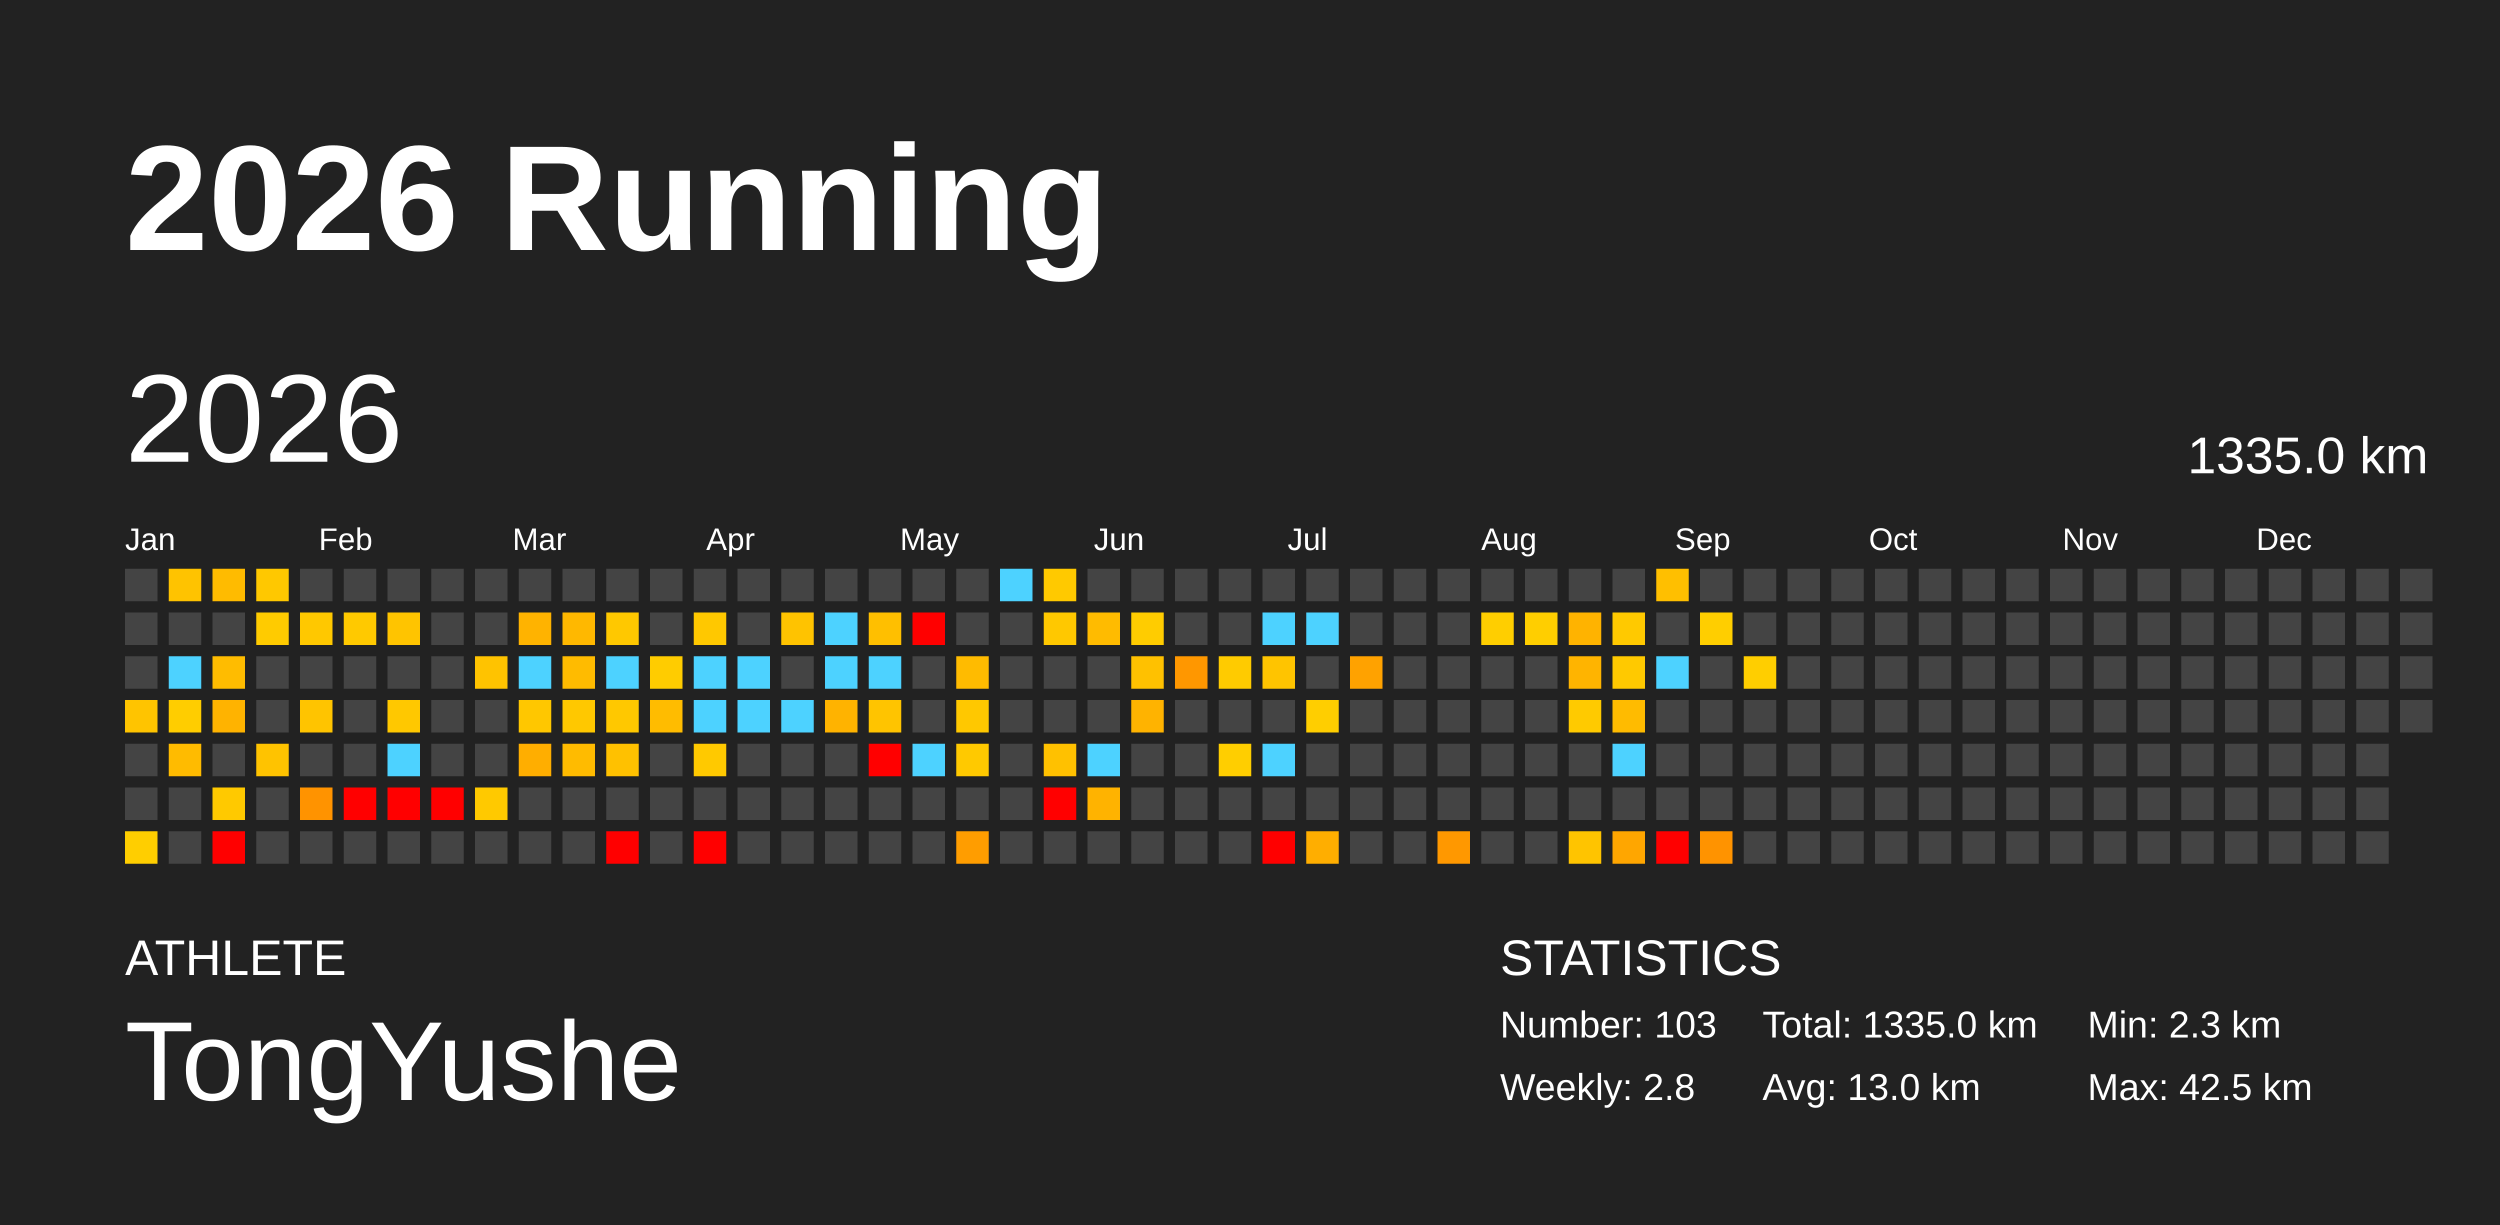
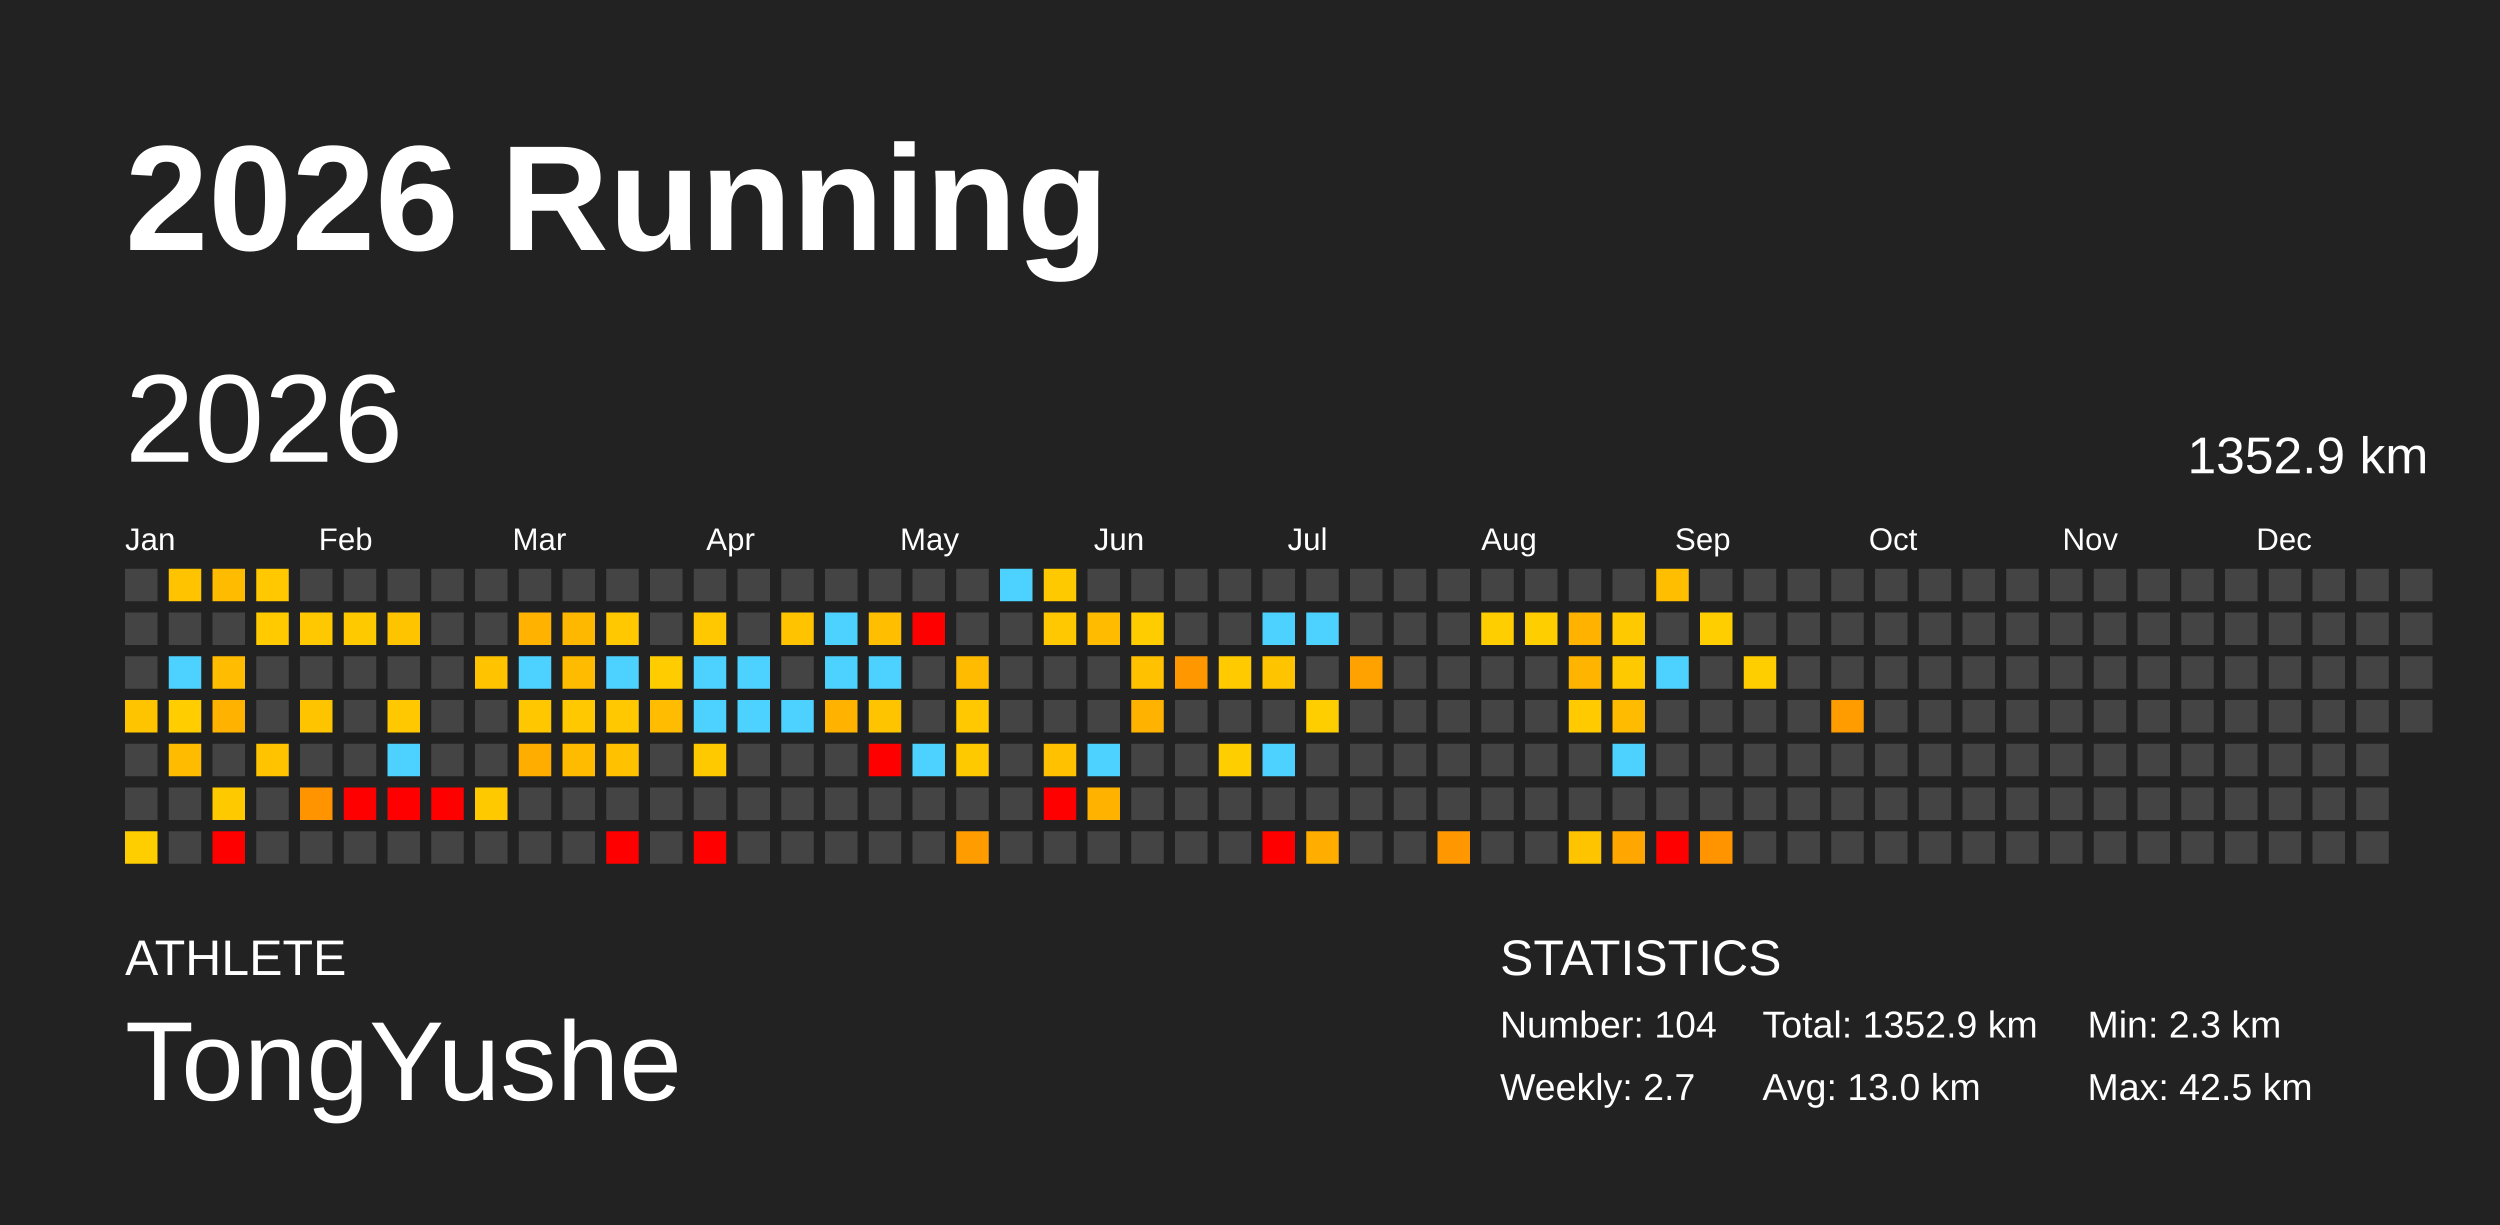
<svg xmlns="http://www.w3.org/2000/svg" baseProfile="full" height="98mm" version="1.1" viewBox="0,0,200,98" width="200mm">
  <defs />
  <rect fill="#222222" height="98" width="200" x="0" y="0" />
  <text fill="#FFFFFF" style="font-size:12px; font-family:Arial; font-weight:bold;" x="10" y="20">2026 Running</text>
  <text fill="#FFFFFF" style="font-size:4px; font-family:Arial" x="10" y="78">ATHLETE</text>
  <text fill="#FFFFFF" style="font-size:9px; font-family:Arial" x="10" y="88">TongYushe</text>
  <text fill="#FFFFFF" style="font-size:4px; font-family:Arial" x="120" y="78">STATISTICS</text>
-   <text fill="#FFFFFF" style="font-size:3px; font-family:Arial" x="120" y="83">Number: 103</text>
-   <text fill="#FFFFFF" style="font-size:3px; font-family:Arial" x="120" y="88">Weekly: 2.8</text>
-   <text fill="#FFFFFF" style="font-size:3px; font-family:Arial" x="141" y="83">Total: 1335.0 km</text>
+   <text fill="#FFFFFF" style="font-size:3px; font-family:Arial" x="120" y="83">Number: 104</text>
+   <text fill="#FFFFFF" style="font-size:3px; font-family:Arial" x="120" y="88">Weekly: 2.7</text>
+   <text fill="#FFFFFF" style="font-size:3px; font-family:Arial" x="141" y="83">Total: 1352.9 km</text>
  <text fill="#FFFFFF" style="font-size:3px; font-family:Arial" x="141" y="88">Avg: 13.0 km</text>
  <text fill="#FFFFFF" style="font-size:3px; font-family:Arial" x="167" y="83">Min: 2.3 km</text>
  <text fill="#FFFFFF" style="font-size:3px; font-family:Arial" x="167" y="88">Max: 42.5 km</text>
  <text dominant-baseline="hanging" fill="#FFFFFF" style="font-size:10.0px; font-family:Arial;" x="10" y="30">2026</text>
-   <text dominant-baseline="hanging" fill="#FFFFFF" style="font-size:4.125px; font-family:Arial;" x="175" y="35">1335.0 km</text>
+   <text dominant-baseline="hanging" fill="#FFFFFF" style="font-size:4.125px; font-family:Arial;" x="175" y="35">1352.9 km</text>
  <text fill="#FFFFFF" style="font-size:2.5px; font-family:Arial" x="10.0" y="44">Jan</text>
  <text fill="#FFFFFF" style="font-size:2.5px; font-family:Arial" x="25.5" y="44">Feb</text>
  <text fill="#FFFFFF" style="font-size:2.5px; font-family:Arial" x="41.0" y="44">Mar</text>
  <text fill="#FFFFFF" style="font-size:2.5px; font-family:Arial" x="56.5" y="44">Apr</text>
  <text fill="#FFFFFF" style="font-size:2.5px; font-family:Arial" x="72.0" y="44">May</text>
  <text fill="#FFFFFF" style="font-size:2.5px; font-family:Arial" x="87.5" y="44">Jun</text>
  <text fill="#FFFFFF" style="font-size:2.5px; font-family:Arial" x="103.0" y="44">Jul</text>
  <text fill="#FFFFFF" style="font-size:2.5px; font-family:Arial" x="118.5" y="44">Aug</text>
  <text fill="#FFFFFF" style="font-size:2.5px; font-family:Arial" x="134.0" y="44">Sep</text>
  <text fill="#FFFFFF" style="font-size:2.5px; font-family:Arial" x="149.5" y="44">Oct</text>
  <text fill="#FFFFFF" style="font-size:2.5px; font-family:Arial" x="165.0" y="44">Nov</text>
  <text fill="#FFFFFF" style="font-size:2.5px; font-family:Arial" x="180.5" y="44">Dec</text>
  <rect fill="#444444" height="2.6" width="2.6" x="10.0" y="45.5" />
  <rect fill="#444444" height="2.6" width="2.6" x="10.0" y="49.0" />
  <rect fill="#444444" height="2.6" width="2.6" x="10.0" y="52.5" />
  <rect fill="#ffc400" height="2.6" width="2.6" x="10.0" y="56.0" />
  <rect fill="#444444" height="2.6" width="2.6" x="10.0" y="59.5" />
  <rect fill="#444444" height="2.6" width="2.6" x="10.0" y="63.0" />
  <rect fill="#ffce00" height="2.6" width="2.6" x="10.0" y="66.5" />
  <rect fill="#ffc300" height="2.6" width="2.6" x="13.5" y="45.5" />
  <rect fill="#444444" height="2.6" width="2.6" x="13.5" y="49.0" />
  <rect fill="#4dd2ff" height="2.6" width="2.6" x="13.5" y="52.5" />
  <rect fill="#ffcd00" height="2.6" width="2.6" x="13.5" y="56.0" />
  <rect fill="#ffbb00" height="2.6" width="2.6" x="13.5" y="59.5" />
  <rect fill="#444444" height="2.6" width="2.6" x="13.5" y="63.0" />
  <rect fill="#444444" height="2.6" width="2.6" x="13.5" y="66.5" />
  <rect fill="#ffbb00" height="2.6" width="2.6" x="17.0" y="45.5" />
  <rect fill="#444444" height="2.6" width="2.6" x="17.0" y="49.0" />
  <rect fill="#ffbc00" height="2.6" width="2.6" x="17.0" y="52.5" />
  <rect fill="#ffb300" height="2.6" width="2.6" x="17.0" y="56.0" />
  <rect fill="#444444" height="2.6" width="2.6" x="17.0" y="59.5" />
  <rect fill="#ffc900" height="2.6" width="2.6" x="17.0" y="63.0" />
  <rect fill="red" height="2.6" width="2.6" x="17.0" y="66.5" />
  <rect fill="#ffc800" height="2.6" width="2.6" x="20.5" y="45.5" />
  <rect fill="#ffcb00" height="2.6" width="2.6" x="20.5" y="49.0" />
  <rect fill="#444444" height="2.6" width="2.6" x="20.5" y="52.5" />
  <rect fill="#444444" height="2.6" width="2.6" x="20.5" y="56.0" />
  <rect fill="#ffc300" height="2.6" width="2.6" x="20.5" y="59.5" />
  <rect fill="#444444" height="2.6" width="2.6" x="20.5" y="63.0" />
  <rect fill="#444444" height="2.6" width="2.6" x="20.5" y="66.5" />
  <rect fill="#444444" height="2.6" width="2.6" x="24.0" y="45.5" />
  <rect fill="#ffc800" height="2.6" width="2.6" x="24.0" y="49.0" />
  <rect fill="#444444" height="2.6" width="2.6" x="24.0" y="52.5" />
  <rect fill="#ffc400" height="2.6" width="2.6" x="24.0" y="56.0" />
  <rect fill="#444444" height="2.6" width="2.6" x="24.0" y="59.5" />
  <rect fill="#ff9300" height="2.6" width="2.6" x="24.0" y="63.0" />
  <rect fill="#444444" height="2.6" width="2.6" x="24.0" y="66.5" />
  <rect fill="#444444" height="2.6" width="2.6" x="27.5" y="45.5" />
  <rect fill="#ffc900" height="2.6" width="2.6" x="27.5" y="49.0" />
  <rect fill="#444444" height="2.6" width="2.6" x="27.5" y="52.5" />
  <rect fill="#444444" height="2.6" width="2.6" x="27.5" y="56.0" />
  <rect fill="#444444" height="2.6" width="2.6" x="27.5" y="59.5" />
  <rect fill="red" height="2.6" width="2.6" x="27.5" y="63.0" />
  <rect fill="#444444" height="2.6" width="2.6" x="27.5" y="66.5" />
  <rect fill="#444444" height="2.6" width="2.6" x="31.0" y="45.5" />
  <rect fill="#ffc400" height="2.6" width="2.6" x="31.0" y="49.0" />
  <rect fill="#444444" height="2.6" width="2.6" x="31.0" y="52.5" />
  <rect fill="#ffc800" height="2.6" width="2.6" x="31.0" y="56.0" />
  <rect fill="#4dd2ff" height="2.6" width="2.6" x="31.0" y="59.5" />
  <rect fill="red" height="2.6" width="2.6" x="31.0" y="63.0" />
  <rect fill="#444444" height="2.6" width="2.6" x="31.0" y="66.5" />
  <rect fill="#444444" height="2.6" width="2.6" x="34.5" y="45.5" />
  <rect fill="#444444" height="2.6" width="2.6" x="34.5" y="49.0" />
  <rect fill="#444444" height="2.6" width="2.6" x="34.5" y="52.5" />
  <rect fill="#444444" height="2.6" width="2.6" x="34.5" y="56.0" />
  <rect fill="#444444" height="2.6" width="2.6" x="34.5" y="59.5" />
  <rect fill="red" height="2.6" width="2.6" x="34.5" y="63.0" />
  <rect fill="#444444" height="2.6" width="2.6" x="34.5" y="66.5" />
  <rect fill="#444444" height="2.6" width="2.6" x="38.0" y="45.5" />
  <rect fill="#444444" height="2.6" width="2.6" x="38.0" y="49.0" />
  <rect fill="#ffc300" height="2.6" width="2.6" x="38.0" y="52.5" />
  <rect fill="#444444" height="2.6" width="2.6" x="38.0" y="56.0" />
  <rect fill="#444444" height="2.6" width="2.6" x="38.0" y="59.5" />
  <rect fill="#ffc900" height="2.6" width="2.6" x="38.0" y="63.0" />
  <rect fill="#444444" height="2.6" width="2.6" x="38.0" y="66.5" />
  <rect fill="#444444" height="2.6" width="2.6" x="41.5" y="45.5" />
  <rect fill="#ffb300" height="2.6" width="2.6" x="41.5" y="49.0" />
  <rect fill="#4dd2ff" height="2.6" width="2.6" x="41.5" y="52.5" />
  <rect fill="#ffc700" height="2.6" width="2.6" x="41.5" y="56.0" />
  <rect fill="#ffae00" height="2.6" width="2.6" x="41.5" y="59.5" />
  <rect fill="#444444" height="2.6" width="2.6" x="41.5" y="63.0" />
  <rect fill="#444444" height="2.6" width="2.6" x="41.5" y="66.5" />
  <rect fill="#444444" height="2.6" width="2.6" x="45.0" y="45.5" />
  <rect fill="#ffb800" height="2.6" width="2.6" x="45.0" y="49.0" />
  <rect fill="#ffbb00" height="2.6" width="2.6" x="45.0" y="52.5" />
  <rect fill="#ffc800" height="2.6" width="2.6" x="45.0" y="56.0" />
  <rect fill="#ffbb00" height="2.6" width="2.6" x="45.0" y="59.5" />
  <rect fill="#444444" height="2.6" width="2.6" x="45.0" y="63.0" />
  <rect fill="#444444" height="2.6" width="2.6" x="45.0" y="66.5" />
  <rect fill="#444444" height="2.6" width="2.6" x="48.5" y="45.5" />
  <rect fill="#ffc800" height="2.6" width="2.6" x="48.5" y="49.0" />
  <rect fill="#4dd2ff" height="2.6" width="2.6" x="48.5" y="52.5" />
  <rect fill="#ffc800" height="2.6" width="2.6" x="48.5" y="56.0" />
  <rect fill="#ffc100" height="2.6" width="2.6" x="48.5" y="59.5" />
  <rect fill="#444444" height="2.6" width="2.6" x="48.5" y="63.0" />
  <rect fill="red" height="2.6" width="2.6" x="48.5" y="66.5" />
  <rect fill="#444444" height="2.6" width="2.6" x="52.0" y="45.5" />
  <rect fill="#444444" height="2.6" width="2.6" x="52.0" y="49.0" />
  <rect fill="#ffcc00" height="2.6" width="2.6" x="52.0" y="52.5" />
  <rect fill="#ffbc00" height="2.6" width="2.6" x="52.0" y="56.0" />
  <rect fill="#444444" height="2.6" width="2.6" x="52.0" y="59.5" />
  <rect fill="#444444" height="2.6" width="2.6" x="52.0" y="63.0" />
  <rect fill="#444444" height="2.6" width="2.6" x="52.0" y="66.5" />
  <rect fill="#444444" height="2.6" width="2.6" x="55.5" y="45.5" />
  <rect fill="#ffc800" height="2.6" width="2.6" x="55.5" y="49.0" />
  <rect fill="#4dd2ff" height="2.6" width="2.6" x="55.5" y="52.5" />
  <rect fill="#4dd2ff" height="2.6" width="2.6" x="55.5" y="56.0" />
  <rect fill="#ffc900" height="2.6" width="2.6" x="55.5" y="59.5" />
  <rect fill="#444444" height="2.6" width="2.6" x="55.5" y="63.0" />
  <rect fill="red" height="2.6" width="2.6" x="55.5" y="66.5" />
  <rect fill="#444444" height="2.6" width="2.6" x="59.0" y="45.5" />
  <rect fill="#444444" height="2.6" width="2.6" x="59.0" y="49.0" />
  <rect fill="#4dd2ff" height="2.6" width="2.6" x="59.0" y="52.5" />
  <rect fill="#4dd2ff" height="2.6" width="2.6" x="59.0" y="56.0" />
  <rect fill="#444444" height="2.6" width="2.6" x="59.0" y="59.5" />
  <rect fill="#444444" height="2.6" width="2.6" x="59.0" y="63.0" />
  <rect fill="#444444" height="2.6" width="2.6" x="59.0" y="66.5" />
  <rect fill="#444444" height="2.6" width="2.6" x="62.5" y="45.5" />
  <rect fill="#ffc300" height="2.6" width="2.6" x="62.5" y="49.0" />
  <rect fill="#444444" height="2.6" width="2.6" x="62.5" y="52.5" />
  <rect fill="#4dd2ff" height="2.6" width="2.6" x="62.5" y="56.0" />
  <rect fill="#444444" height="2.6" width="2.6" x="62.5" y="59.5" />
  <rect fill="#444444" height="2.6" width="2.6" x="62.5" y="63.0" />
  <rect fill="#444444" height="2.6" width="2.6" x="62.5" y="66.5" />
  <rect fill="#444444" height="2.6" width="2.6" x="66.0" y="45.5" />
  <rect fill="#4dd2ff" height="2.6" width="2.6" x="66.0" y="49.0" />
  <rect fill="#4dd2ff" height="2.6" width="2.6" x="66.0" y="52.5" />
  <rect fill="#ffb300" height="2.6" width="2.6" x="66.0" y="56.0" />
  <rect fill="#444444" height="2.6" width="2.6" x="66.0" y="59.5" />
  <rect fill="#444444" height="2.6" width="2.6" x="66.0" y="63.0" />
  <rect fill="#444444" height="2.6" width="2.6" x="66.0" y="66.5" />
  <rect fill="#444444" height="2.6" width="2.6" x="69.5" y="45.5" />
  <rect fill="#ffbf00" height="2.6" width="2.6" x="69.5" y="49.0" />
  <rect fill="#4dd2ff" height="2.6" width="2.6" x="69.5" y="52.5" />
  <rect fill="#ffc400" height="2.6" width="2.6" x="69.5" y="56.0" />
  <rect fill="red" height="2.6" width="2.6" x="69.5" y="59.5" />
  <rect fill="#444444" height="2.6" width="2.6" x="69.5" y="63.0" />
  <rect fill="#444444" height="2.6" width="2.6" x="69.5" y="66.5" />
  <rect fill="#444444" height="2.6" width="2.6" x="73.0" y="45.5" />
  <rect fill="red" height="2.6" width="2.6" x="73.0" y="49.0" />
  <rect fill="#444444" height="2.6" width="2.6" x="73.0" y="52.5" />
  <rect fill="#444444" height="2.6" width="2.6" x="73.0" y="56.0" />
  <rect fill="#4dd2ff" height="2.6" width="2.6" x="73.0" y="59.5" />
  <rect fill="#444444" height="2.6" width="2.6" x="73.0" y="63.0" />
  <rect fill="#444444" height="2.6" width="2.6" x="73.0" y="66.5" />
  <rect fill="#444444" height="2.6" width="2.6" x="76.5" y="45.5" />
  <rect fill="#444444" height="2.6" width="2.6" x="76.5" y="49.0" />
  <rect fill="#ffbb00" height="2.6" width="2.6" x="76.5" y="52.5" />
  <rect fill="#ffc800" height="2.6" width="2.6" x="76.5" y="56.0" />
  <rect fill="#ffc900" height="2.6" width="2.6" x="76.5" y="59.5" />
  <rect fill="#444444" height="2.6" width="2.6" x="76.5" y="63.0" />
  <rect fill="#ff9d00" height="2.6" width="2.6" x="76.5" y="66.5" />
  <rect fill="#4dd2ff" height="2.6" width="2.6" x="80.0" y="45.5" />
  <rect fill="#444444" height="2.6" width="2.6" x="80.0" y="49.0" />
  <rect fill="#444444" height="2.6" width="2.6" x="80.0" y="52.5" />
  <rect fill="#444444" height="2.6" width="2.6" x="80.0" y="56.0" />
  <rect fill="#444444" height="2.6" width="2.6" x="80.0" y="59.5" />
  <rect fill="#444444" height="2.6" width="2.6" x="80.0" y="63.0" />
  <rect fill="#444444" height="2.6" width="2.6" x="80.0" y="66.5" />
  <rect fill="#ffc900" height="2.6" width="2.6" x="83.5" y="45.5" />
  <rect fill="#ffc800" height="2.6" width="2.6" x="83.5" y="49.0" />
  <rect fill="#444444" height="2.6" width="2.6" x="83.5" y="52.5" />
  <rect fill="#444444" height="2.6" width="2.6" x="83.5" y="56.0" />
  <rect fill="#ffc100" height="2.6" width="2.6" x="83.5" y="59.5" />
  <rect fill="red" height="2.6" width="2.6" x="83.5" y="63.0" />
  <rect fill="#444444" height="2.6" width="2.6" x="83.5" y="66.5" />
  <rect fill="#444444" height="2.6" width="2.6" x="87.0" y="45.5" />
  <rect fill="#ffbb00" height="2.6" width="2.6" x="87.0" y="49.0" />
  <rect fill="#444444" height="2.6" width="2.6" x="87.0" y="52.5" />
  <rect fill="#444444" height="2.6" width="2.6" x="87.0" y="56.0" />
  <rect fill="#4dd2ff" height="2.6" width="2.6" x="87.0" y="59.5" />
  <rect fill="#ffb300" height="2.6" width="2.6" x="87.0" y="63.0" />
  <rect fill="#444444" height="2.6" width="2.6" x="87.0" y="66.5" />
  <rect fill="#444444" height="2.6" width="2.6" x="90.5" y="45.5" />
  <rect fill="#ffcc00" height="2.6" width="2.6" x="90.5" y="49.0" />
  <rect fill="#ffc100" height="2.6" width="2.6" x="90.5" y="52.5" />
  <rect fill="#ffb300" height="2.6" width="2.6" x="90.5" y="56.0" />
  <rect fill="#444444" height="2.6" width="2.6" x="90.5" y="59.5" />
  <rect fill="#444444" height="2.6" width="2.6" x="90.5" y="63.0" />
  <rect fill="#444444" height="2.6" width="2.6" x="90.5" y="66.5" />
  <rect fill="#444444" height="2.6" width="2.6" x="94.0" y="45.5" />
  <rect fill="#444444" height="2.6" width="2.6" x="94.0" y="49.0" />
  <rect fill="#ff9700" height="2.6" width="2.6" x="94.0" y="52.5" />
  <rect fill="#444444" height="2.6" width="2.6" x="94.0" y="56.0" />
  <rect fill="#444444" height="2.6" width="2.6" x="94.0" y="59.5" />
  <rect fill="#444444" height="2.6" width="2.6" x="94.0" y="63.0" />
  <rect fill="#444444" height="2.6" width="2.6" x="94.0" y="66.5" />
  <rect fill="#444444" height="2.6" width="2.6" x="97.5" y="45.5" />
  <rect fill="#444444" height="2.6" width="2.6" x="97.5" y="49.0" />
  <rect fill="#ffcb00" height="2.6" width="2.6" x="97.5" y="52.5" />
  <rect fill="#444444" height="2.6" width="2.6" x="97.5" y="56.0" />
  <rect fill="#ffce00" height="2.6" width="2.6" x="97.5" y="59.5" />
  <rect fill="#444444" height="2.6" width="2.6" x="97.5" y="63.0" />
  <rect fill="#444444" height="2.6" width="2.6" x="97.5" y="66.5" />
  <rect fill="#444444" height="2.6" width="2.6" x="101.0" y="45.5" />
  <rect fill="#4dd2ff" height="2.6" width="2.6" x="101.0" y="49.0" />
  <rect fill="#ffc400" height="2.6" width="2.6" x="101.0" y="52.5" />
  <rect fill="#444444" height="2.6" width="2.6" x="101.0" y="56.0" />
  <rect fill="#4dd2ff" height="2.6" width="2.6" x="101.0" y="59.5" />
  <rect fill="#444444" height="2.6" width="2.6" x="101.0" y="63.0" />
  <rect fill="red" height="2.6" width="2.6" x="101.0" y="66.5" />
  <rect fill="#444444" height="2.6" width="2.6" x="104.5" y="45.5" />
  <rect fill="#4dd2ff" height="2.6" width="2.6" x="104.5" y="49.0" />
  <rect fill="#444444" height="2.6" width="2.6" x="104.5" y="52.5" />
  <rect fill="#ffce00" height="2.6" width="2.6" x="104.5" y="56.0" />
  <rect fill="#444444" height="2.6" width="2.6" x="104.5" y="59.5" />
  <rect fill="#444444" height="2.6" width="2.6" x="104.5" y="63.0" />
  <rect fill="#ffae00" height="2.6" width="2.6" x="104.5" y="66.5" />
  <rect fill="#444444" height="2.6" width="2.6" x="108.0" y="45.5" />
  <rect fill="#444444" height="2.6" width="2.6" x="108.0" y="49.0" />
  <rect fill="#ffa200" height="2.6" width="2.6" x="108.0" y="52.5" />
  <rect fill="#444444" height="2.6" width="2.6" x="108.0" y="56.0" />
  <rect fill="#444444" height="2.6" width="2.6" x="108.0" y="59.5" />
  <rect fill="#444444" height="2.6" width="2.6" x="108.0" y="63.0" />
  <rect fill="#444444" height="2.6" width="2.6" x="108.0" y="66.5" />
  <rect fill="#444444" height="2.6" width="2.6" x="111.5" y="45.5" />
  <rect fill="#444444" height="2.6" width="2.6" x="111.5" y="49.0" />
  <rect fill="#444444" height="2.6" width="2.6" x="111.5" y="52.5" />
  <rect fill="#444444" height="2.6" width="2.6" x="111.5" y="56.0" />
  <rect fill="#444444" height="2.6" width="2.6" x="111.5" y="59.5" />
  <rect fill="#444444" height="2.6" width="2.6" x="111.5" y="63.0" />
  <rect fill="#444444" height="2.6" width="2.6" x="111.5" y="66.5" />
  <rect fill="#444444" height="2.6" width="2.6" x="115.0" y="45.5" />
  <rect fill="#444444" height="2.6" width="2.6" x="115.0" y="49.0" />
  <rect fill="#444444" height="2.6" width="2.6" x="115.0" y="52.5" />
  <rect fill="#444444" height="2.6" width="2.6" x="115.0" y="56.0" />
  <rect fill="#444444" height="2.6" width="2.6" x="115.0" y="59.5" />
  <rect fill="#444444" height="2.6" width="2.6" x="115.0" y="63.0" />
  <rect fill="#ff9800" height="2.6" width="2.6" x="115.0" y="66.5" />
  <rect fill="#444444" height="2.6" width="2.6" x="118.5" y="45.5" />
  <rect fill="#ffce00" height="2.6" width="2.6" x="118.5" y="49.0" />
  <rect fill="#444444" height="2.6" width="2.6" x="118.5" y="52.5" />
  <rect fill="#444444" height="2.6" width="2.6" x="118.5" y="56.0" />
  <rect fill="#444444" height="2.6" width="2.6" x="118.5" y="59.5" />
  <rect fill="#444444" height="2.6" width="2.6" x="118.5" y="63.0" />
  <rect fill="#444444" height="2.6" width="2.6" x="118.5" y="66.5" />
  <rect fill="#444444" height="2.6" width="2.6" x="122.0" y="45.5" />
  <rect fill="#ffce00" height="2.6" width="2.6" x="122.0" y="49.0" />
  <rect fill="#444444" height="2.6" width="2.6" x="122.0" y="52.5" />
  <rect fill="#444444" height="2.6" width="2.6" x="122.0" y="56.0" />
  <rect fill="#444444" height="2.6" width="2.6" x="122.0" y="59.5" />
  <rect fill="#444444" height="2.6" width="2.6" x="122.0" y="63.0" />
  <rect fill="#444444" height="2.6" width="2.6" x="122.0" y="66.5" />
  <rect fill="#444444" height="2.6" width="2.6" x="125.5" y="45.5" />
  <rect fill="#ffb300" height="2.6" width="2.6" x="125.5" y="49.0" />
  <rect fill="#ffb400" height="2.6" width="2.6" x="125.5" y="52.5" />
  <rect fill="#ffca00" height="2.6" width="2.6" x="125.5" y="56.0" />
  <rect fill="#444444" height="2.6" width="2.6" x="125.5" y="59.5" />
  <rect fill="#444444" height="2.6" width="2.6" x="125.5" y="63.0" />
  <rect fill="#ffc400" height="2.6" width="2.6" x="125.5" y="66.5" />
  <rect fill="#444444" height="2.6" width="2.6" x="129.0" y="45.5" />
  <rect fill="#ffc900" height="2.6" width="2.6" x="129.0" y="49.0" />
  <rect fill="#ffc900" height="2.6" width="2.6" x="129.0" y="52.5" />
  <rect fill="#ffbb00" height="2.6" width="2.6" x="129.0" y="56.0" />
  <rect fill="#4dd2ff" height="2.6" width="2.6" x="129.0" y="59.5" />
  <rect fill="#444444" height="2.6" width="2.6" x="129.0" y="63.0" />
  <rect fill="#ffa600" height="2.6" width="2.6" x="129.0" y="66.5" />
  <rect fill="#ffbf00" height="2.6" width="2.6" x="132.5" y="45.5" />
  <rect fill="#444444" height="2.6" width="2.6" x="132.5" y="49.0" />
  <rect fill="#4dd2ff" height="2.6" width="2.6" x="132.5" y="52.5" />
  <rect fill="#444444" height="2.6" width="2.6" x="132.5" y="56.0" />
  <rect fill="#444444" height="2.6" width="2.6" x="132.5" y="59.5" />
  <rect fill="#444444" height="2.6" width="2.6" x="132.5" y="63.0" />
  <rect fill="red" height="2.6" width="2.6" x="132.5" y="66.5" />
  <rect fill="#444444" height="2.6" width="2.6" x="136.0" y="45.5" />
  <rect fill="#ffce00" height="2.6" width="2.6" x="136.0" y="49.0" />
  <rect fill="#444444" height="2.6" width="2.6" x="136.0" y="52.5" />
  <rect fill="#444444" height="2.6" width="2.6" x="136.0" y="56.0" />
  <rect fill="#444444" height="2.6" width="2.6" x="136.0" y="59.5" />
  <rect fill="#444444" height="2.6" width="2.6" x="136.0" y="63.0" />
  <rect fill="#ff9300" height="2.6" width="2.6" x="136.0" y="66.5" />
  <rect fill="#444444" height="2.6" width="2.6" x="139.5" y="45.5" />
  <rect fill="#444444" height="2.6" width="2.6" x="139.5" y="49.0" />
  <rect fill="#ffce00" height="2.6" width="2.6" x="139.5" y="52.5" />
  <rect fill="#444444" height="2.6" width="2.6" x="139.5" y="56.0" />
  <rect fill="#444444" height="2.6" width="2.6" x="139.5" y="59.5" />
  <rect fill="#444444" height="2.6" width="2.6" x="139.5" y="63.0" />
  <rect fill="#444444" height="2.6" width="2.6" x="139.5" y="66.5" />
  <rect fill="#444444" height="2.6" width="2.6" x="143.0" y="45.5" />
  <rect fill="#444444" height="2.6" width="2.6" x="143.0" y="49.0" />
  <rect fill="#444444" height="2.6" width="2.6" x="143.0" y="52.5" />
  <rect fill="#444444" height="2.6" width="2.6" x="143.0" y="56.0" />
  <rect fill="#444444" height="2.6" width="2.6" x="143.0" y="59.5" />
  <rect fill="#444444" height="2.6" width="2.6" x="143.0" y="63.0" />
  <rect fill="#444444" height="2.6" width="2.6" x="143.0" y="66.5" />
  <rect fill="#444444" height="2.6" width="2.6" x="146.5" y="45.5" />
  <rect fill="#444444" height="2.6" width="2.6" x="146.5" y="49.0" />
  <rect fill="#444444" height="2.6" width="2.6" x="146.5" y="52.5" />
-   <rect fill="#444444" height="2.6" width="2.6" x="146.5" y="56.0" />
+   <rect fill="#ff9c00" height="2.6" width="2.6" x="146.5" y="56.0" />
  <rect fill="#444444" height="2.6" width="2.6" x="146.5" y="59.5" />
  <rect fill="#444444" height="2.6" width="2.6" x="146.5" y="63.0" />
  <rect fill="#444444" height="2.6" width="2.6" x="146.5" y="66.5" />
  <rect fill="#444444" height="2.6" width="2.6" x="150.0" y="45.5" />
  <rect fill="#444444" height="2.6" width="2.6" x="150.0" y="49.0" />
  <rect fill="#444444" height="2.6" width="2.6" x="150.0" y="52.5" />
  <rect fill="#444444" height="2.6" width="2.6" x="150.0" y="56.0" />
  <rect fill="#444444" height="2.6" width="2.6" x="150.0" y="59.5" />
  <rect fill="#444444" height="2.6" width="2.6" x="150.0" y="63.0" />
  <rect fill="#444444" height="2.6" width="2.6" x="150.0" y="66.5" />
  <rect fill="#444444" height="2.6" width="2.6" x="153.5" y="45.5" />
  <rect fill="#444444" height="2.6" width="2.6" x="153.5" y="49.0" />
  <rect fill="#444444" height="2.6" width="2.6" x="153.5" y="52.5" />
  <rect fill="#444444" height="2.6" width="2.6" x="153.5" y="56.0" />
  <rect fill="#444444" height="2.6" width="2.6" x="153.5" y="59.5" />
  <rect fill="#444444" height="2.6" width="2.6" x="153.5" y="63.0" />
  <rect fill="#444444" height="2.6" width="2.6" x="153.5" y="66.5" />
  <rect fill="#444444" height="2.6" width="2.6" x="157.0" y="45.5" />
  <rect fill="#444444" height="2.6" width="2.6" x="157.0" y="49.0" />
  <rect fill="#444444" height="2.6" width="2.6" x="157.0" y="52.5" />
  <rect fill="#444444" height="2.6" width="2.6" x="157.0" y="56.0" />
  <rect fill="#444444" height="2.6" width="2.6" x="157.0" y="59.5" />
  <rect fill="#444444" height="2.6" width="2.6" x="157.0" y="63.0" />
  <rect fill="#444444" height="2.6" width="2.6" x="157.0" y="66.5" />
  <rect fill="#444444" height="2.6" width="2.6" x="160.5" y="45.5" />
  <rect fill="#444444" height="2.6" width="2.6" x="160.5" y="49.0" />
  <rect fill="#444444" height="2.6" width="2.6" x="160.5" y="52.5" />
  <rect fill="#444444" height="2.6" width="2.6" x="160.5" y="56.0" />
  <rect fill="#444444" height="2.6" width="2.6" x="160.5" y="59.5" />
  <rect fill="#444444" height="2.6" width="2.6" x="160.5" y="63.0" />
  <rect fill="#444444" height="2.6" width="2.6" x="160.5" y="66.5" />
  <rect fill="#444444" height="2.6" width="2.6" x="164.0" y="45.5" />
  <rect fill="#444444" height="2.6" width="2.6" x="164.0" y="49.0" />
  <rect fill="#444444" height="2.6" width="2.6" x="164.0" y="52.5" />
  <rect fill="#444444" height="2.6" width="2.6" x="164.0" y="56.0" />
  <rect fill="#444444" height="2.6" width="2.6" x="164.0" y="59.5" />
  <rect fill="#444444" height="2.6" width="2.6" x="164.0" y="63.0" />
  <rect fill="#444444" height="2.6" width="2.6" x="164.0" y="66.5" />
  <rect fill="#444444" height="2.6" width="2.6" x="167.5" y="45.5" />
  <rect fill="#444444" height="2.6" width="2.6" x="167.5" y="49.0" />
  <rect fill="#444444" height="2.6" width="2.6" x="167.5" y="52.5" />
  <rect fill="#444444" height="2.6" width="2.6" x="167.5" y="56.0" />
  <rect fill="#444444" height="2.6" width="2.6" x="167.5" y="59.5" />
  <rect fill="#444444" height="2.6" width="2.6" x="167.5" y="63.0" />
  <rect fill="#444444" height="2.6" width="2.6" x="167.5" y="66.5" />
  <rect fill="#444444" height="2.6" width="2.6" x="171.0" y="45.5" />
  <rect fill="#444444" height="2.6" width="2.6" x="171.0" y="49.0" />
  <rect fill="#444444" height="2.6" width="2.6" x="171.0" y="52.5" />
  <rect fill="#444444" height="2.6" width="2.6" x="171.0" y="56.0" />
  <rect fill="#444444" height="2.6" width="2.6" x="171.0" y="59.5" />
  <rect fill="#444444" height="2.6" width="2.6" x="171.0" y="63.0" />
  <rect fill="#444444" height="2.6" width="2.6" x="171.0" y="66.5" />
  <rect fill="#444444" height="2.6" width="2.6" x="174.5" y="45.5" />
  <rect fill="#444444" height="2.6" width="2.6" x="174.5" y="49.0" />
  <rect fill="#444444" height="2.6" width="2.6" x="174.5" y="52.5" />
  <rect fill="#444444" height="2.6" width="2.6" x="174.5" y="56.0" />
  <rect fill="#444444" height="2.6" width="2.6" x="174.5" y="59.5" />
  <rect fill="#444444" height="2.6" width="2.6" x="174.5" y="63.0" />
  <rect fill="#444444" height="2.6" width="2.6" x="174.5" y="66.5" />
  <rect fill="#444444" height="2.6" width="2.6" x="178.0" y="45.5" />
  <rect fill="#444444" height="2.6" width="2.6" x="178.0" y="49.0" />
  <rect fill="#444444" height="2.6" width="2.6" x="178.0" y="52.5" />
  <rect fill="#444444" height="2.6" width="2.6" x="178.0" y="56.0" />
  <rect fill="#444444" height="2.6" width="2.6" x="178.0" y="59.5" />
  <rect fill="#444444" height="2.6" width="2.6" x="178.0" y="63.0" />
  <rect fill="#444444" height="2.6" width="2.6" x="178.0" y="66.5" />
  <rect fill="#444444" height="2.6" width="2.6" x="181.5" y="45.5" />
  <rect fill="#444444" height="2.6" width="2.6" x="181.5" y="49.0" />
  <rect fill="#444444" height="2.6" width="2.6" x="181.5" y="52.5" />
  <rect fill="#444444" height="2.6" width="2.6" x="181.5" y="56.0" />
  <rect fill="#444444" height="2.6" width="2.6" x="181.5" y="59.5" />
  <rect fill="#444444" height="2.6" width="2.6" x="181.5" y="63.0" />
  <rect fill="#444444" height="2.6" width="2.6" x="181.5" y="66.5" />
  <rect fill="#444444" height="2.6" width="2.6" x="185.0" y="45.5" />
  <rect fill="#444444" height="2.6" width="2.6" x="185.0" y="49.0" />
  <rect fill="#444444" height="2.6" width="2.6" x="185.0" y="52.5" />
  <rect fill="#444444" height="2.6" width="2.6" x="185.0" y="56.0" />
  <rect fill="#444444" height="2.6" width="2.6" x="185.0" y="59.5" />
  <rect fill="#444444" height="2.6" width="2.6" x="185.0" y="63.0" />
  <rect fill="#444444" height="2.6" width="2.6" x="185.0" y="66.5" />
  <rect fill="#444444" height="2.6" width="2.6" x="188.5" y="45.5" />
  <rect fill="#444444" height="2.6" width="2.6" x="188.5" y="49.0" />
  <rect fill="#444444" height="2.6" width="2.6" x="188.5" y="52.5" />
  <rect fill="#444444" height="2.6" width="2.6" x="188.5" y="56.0" />
  <rect fill="#444444" height="2.6" width="2.6" x="188.5" y="59.5" />
  <rect fill="#444444" height="2.6" width="2.6" x="188.5" y="63.0" />
  <rect fill="#444444" height="2.6" width="2.6" x="188.5" y="66.5" />
  <rect fill="#444444" height="2.6" width="2.6" x="192.0" y="45.5" />
  <rect fill="#444444" height="2.6" width="2.6" x="192.0" y="49.0" />
  <rect fill="#444444" height="2.6" width="2.6" x="192.0" y="52.5" />
  <rect fill="#444444" height="2.6" width="2.6" x="192.0" y="56.0" />
</svg>
